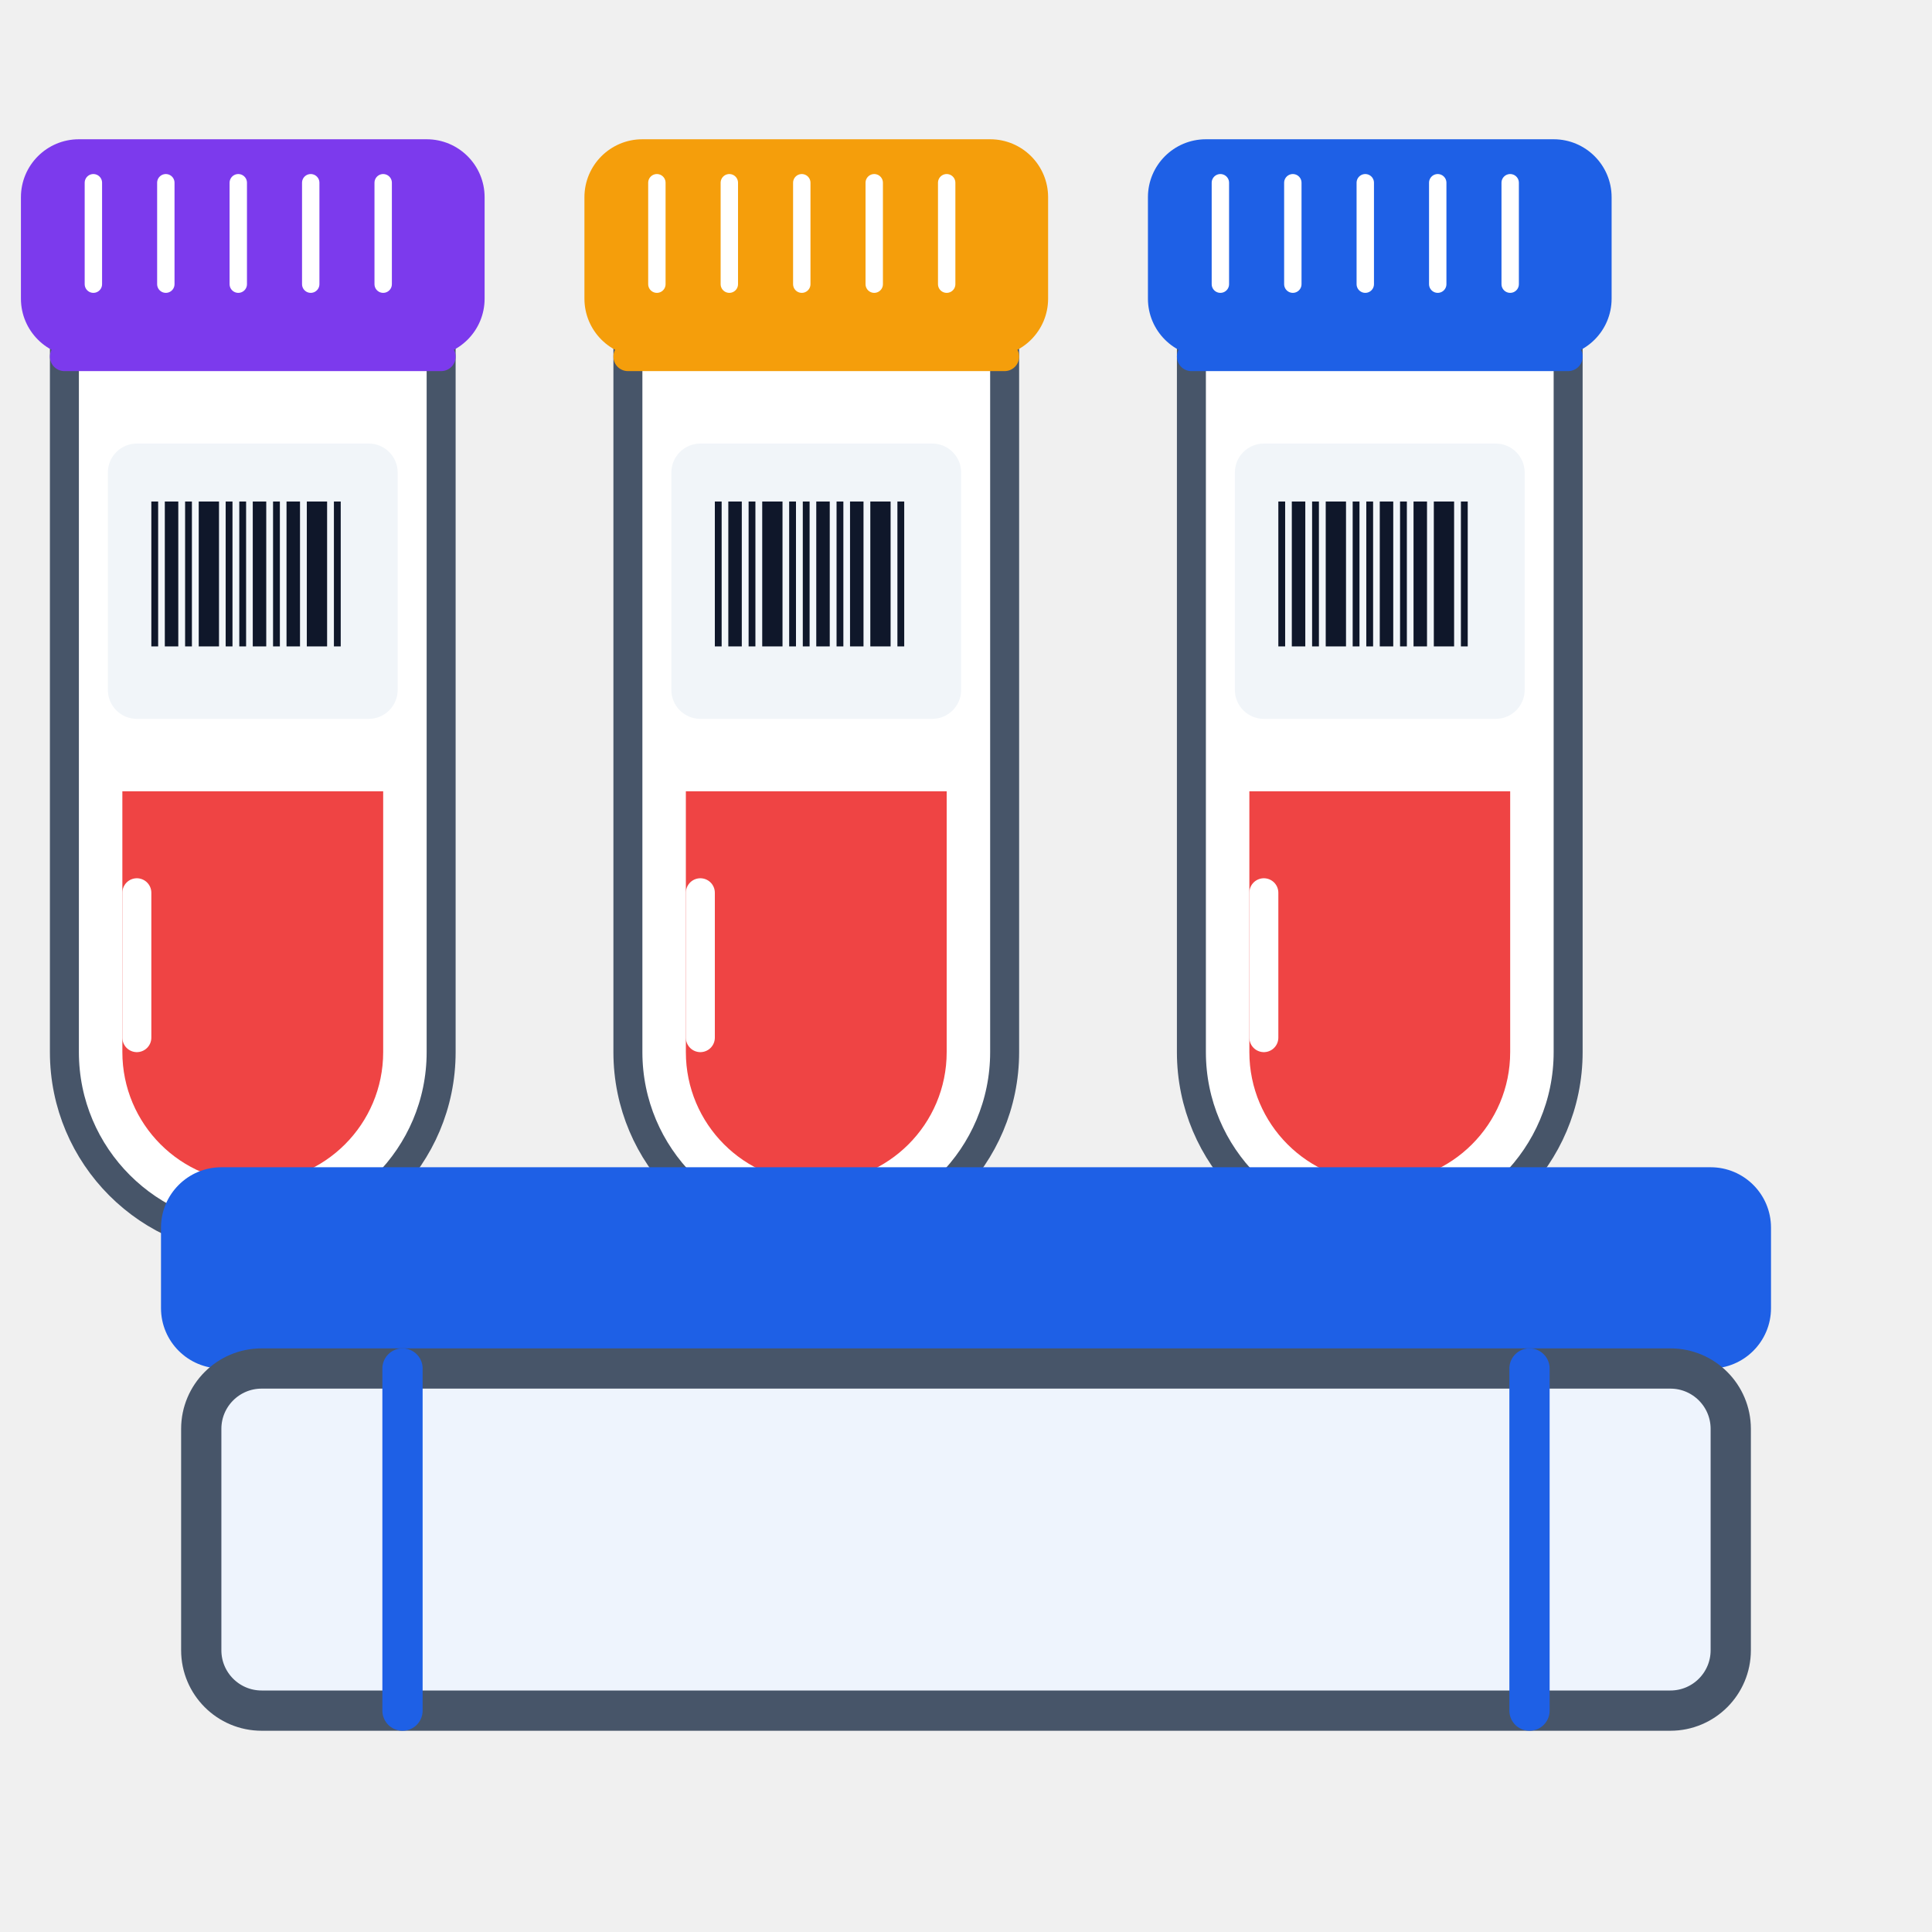
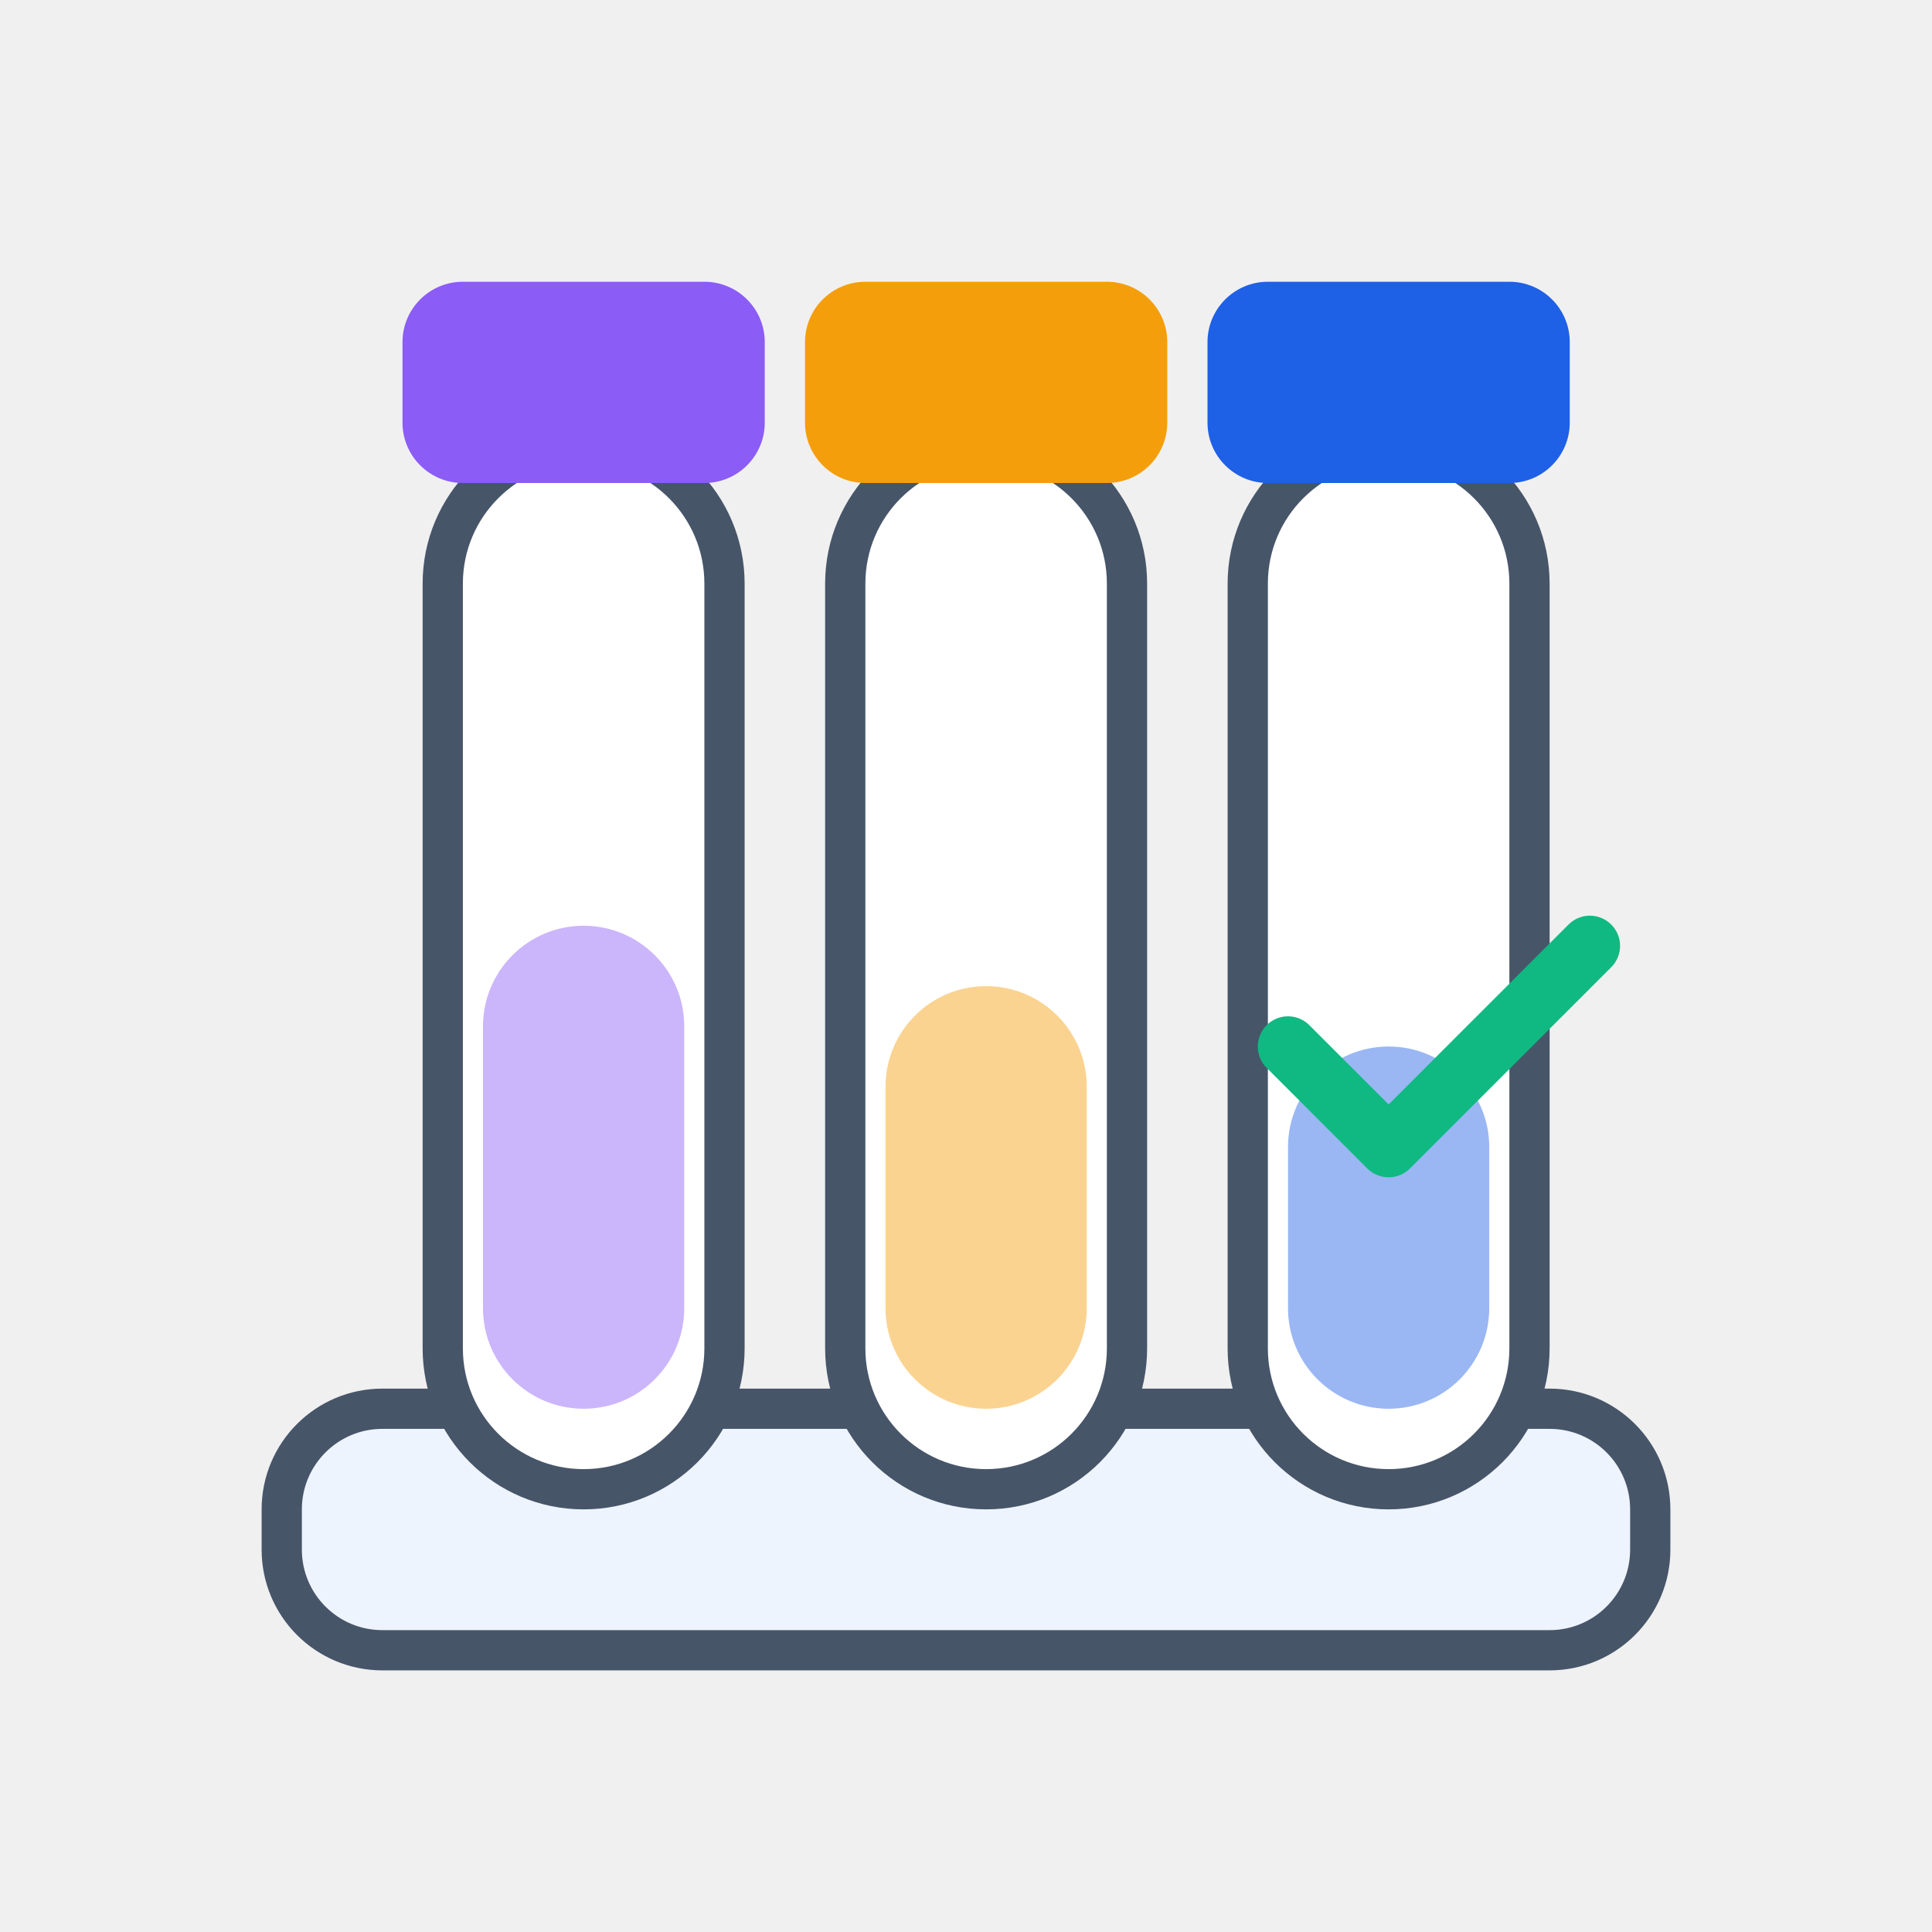
- <svg xmlns="http://www.w3.org/2000/svg" width="96" height="96" viewBox="0 0 96 96" fill="none" stroke-linecap="round" stroke-linejoin="round">
-   <g transform="translate(-22 -1) scale(0.72)">
-     <path d="M35 21h26v53a13 13 0 0 1-26 0Z" fill="#FFFFFF" stroke="#475569" stroke-width="2" />
-     <path d="M39 56h18v18a9 9 0 0 1-18 0Z" fill="#EF4444" stroke="none" stroke-width="2" />
-     <rect x="32" y="11" width="32" height="15" rx="4" fill="#7C3AED" stroke="none" stroke-width="2" />
-     <path d="M35 26H61" fill="none" stroke="#7C3AED" stroke-width="2" />
-     <path d="M37 14L37 21" fill="none" stroke="#FFFFFF" stroke-width="1.2" />
-     <path d="M42 14L42 21" fill="none" stroke="#FFFFFF" stroke-width="1.2" />
-     <path d="M47 14L47 21" fill="none" stroke="#FFFFFF" stroke-width="1.2" />
-     <path d="M52 14L52 21" fill="none" stroke="#FFFFFF" stroke-width="1.2" />
-     <path d="M57 14L57 21" fill="none" stroke="#FFFFFF" stroke-width="1.2" />
-     <rect x="38" y="32" width="20" height="19" rx="2" fill="#F1F5F9" stroke="none" stroke-width="2" />
-     <rect x="41" y="36" width="0.47" height="10" rx="0" fill="#0F172A" stroke="none" stroke-width="2" />
-     <rect x="41.93" y="36" width="0.93" height="10" rx="0" fill="#0F172A" stroke="none" stroke-width="2" />
-     <rect x="43.33" y="36" width="0.47" height="10" rx="0" fill="#0F172A" stroke="none" stroke-width="2" />
-     <rect x="44.27" y="36" width="1.4" height="10" rx="0" fill="#0F172A" stroke="none" stroke-width="2" />
-     <rect x="46.13" y="36" width="0.47" height="10" rx="0" fill="#0F172A" stroke="none" stroke-width="2" />
-     <rect x="47.07" y="36" width="0.47" height="10" rx="0" fill="#0F172A" stroke="none" stroke-width="2" />
-     <rect x="48.0" y="36" width="0.93" height="10" rx="0" fill="#0F172A" stroke="none" stroke-width="2" />
-     <rect x="49.4" y="36" width="0.47" height="10" rx="0" fill="#0F172A" stroke="none" stroke-width="2" />
-     <rect x="50.33" y="36" width="0.93" height="10" rx="0" fill="#0F172A" stroke="none" stroke-width="2" />
-     <rect x="51.73" y="36" width="1.4" height="10" rx="0" fill="#0F172A" stroke="none" stroke-width="2" />
-     <rect x="53.6" y="36" width="0.47" height="10" rx="0" fill="#0F172A" stroke="none" stroke-width="2" />
-     <path d="M40 63L40 73" fill="none" stroke="#FFFFFF" stroke-width="2" />
+ <svg xmlns="http://www.w3.org/2000/svg" viewBox="0 0 96 96" fill="none" role="img" aria-label="tests safe">
+   <rect x="14" y="70" width="68" height="12" rx="5" fill="#EEF4FD" stroke="#475569" stroke-width="2" />
+   <rect x="22" y="22" width="14" height="52" rx="7" fill="#FFFFFF" stroke="#475569" stroke-width="2" />
+   <rect x="20" y="14" width="18" height="10" rx="3" fill="#8B5CF6" />
+   <rect x="42" y="22" width="14" height="52" rx="7" fill="#FFFFFF" stroke="#475569" stroke-width="2" />
+   <rect x="40" y="14" width="18" height="10" rx="3" fill="#F59E0B" />
+   <rect x="62" y="22" width="14" height="52" rx="7" fill="#FFFFFF" stroke="#475569" stroke-width="2" />
+   <rect x="60" y="14" width="18" height="10" rx="3" fill="#1E60E6" />
+   <g>
+     <animateTransform attributeName="transform" type="translate" values="0 0;0 -6;0 0" dur="3s" repeatCount="indefinite" />
+     <rect x="24" y="46" width="10" height="24" rx="5" fill="#8B5CF6" opacity=".45" />
+     <rect x="44" y="49" width="10" height="21" rx="5" fill="#F59E0B" opacity=".45" />
+     <rect x="64" y="52" width="10" height="18" rx="5" fill="#1E60E6" opacity=".45" />
  </g>
-   <g transform="translate(6 -1) scale(0.72)">
-     <path d="M35 21h26v53a13 13 0 0 1-26 0Z" fill="#FFFFFF" stroke="#475569" stroke-width="2" />
-     <path d="M39 56h18v18a9 9 0 0 1-18 0Z" fill="#EF4444" stroke="none" stroke-width="2" />
-     <rect x="32" y="11" width="32" height="15" rx="4" fill="#F59E0B" stroke="none" stroke-width="2" />
-     <path d="M35 26H61" fill="none" stroke="#F59E0B" stroke-width="2" />
-     <path d="M37 14L37 21" fill="none" stroke="#FFFFFF" stroke-width="1.2" />
-     <path d="M42 14L42 21" fill="none" stroke="#FFFFFF" stroke-width="1.2" />
-     <path d="M47 14L47 21" fill="none" stroke="#FFFFFF" stroke-width="1.2" />
-     <path d="M52 14L52 21" fill="none" stroke="#FFFFFF" stroke-width="1.2" />
-     <path d="M57 14L57 21" fill="none" stroke="#FFFFFF" stroke-width="1.2" />
-     <rect x="38" y="32" width="20" height="19" rx="2" fill="#F1F5F9" stroke="none" stroke-width="2" />
-     <rect x="41" y="36" width="0.47" height="10" rx="0" fill="#0F172A" stroke="none" stroke-width="2" />
-     <rect x="41.93" y="36" width="0.93" height="10" rx="0" fill="#0F172A" stroke="none" stroke-width="2" />
-     <rect x="43.33" y="36" width="0.47" height="10" rx="0" fill="#0F172A" stroke="none" stroke-width="2" />
-     <rect x="44.27" y="36" width="1.4" height="10" rx="0" fill="#0F172A" stroke="none" stroke-width="2" />
-     <rect x="46.13" y="36" width="0.47" height="10" rx="0" fill="#0F172A" stroke="none" stroke-width="2" />
-     <rect x="47.07" y="36" width="0.47" height="10" rx="0" fill="#0F172A" stroke="none" stroke-width="2" />
-     <rect x="48.0" y="36" width="0.93" height="10" rx="0" fill="#0F172A" stroke="none" stroke-width="2" />
-     <rect x="49.4" y="36" width="0.47" height="10" rx="0" fill="#0F172A" stroke="none" stroke-width="2" />
-     <rect x="50.33" y="36" width="0.93" height="10" rx="0" fill="#0F172A" stroke="none" stroke-width="2" />
-     <rect x="51.73" y="36" width="1.4" height="10" rx="0" fill="#0F172A" stroke="none" stroke-width="2" />
-     <rect x="53.6" y="36" width="0.47" height="10" rx="0" fill="#0F172A" stroke="none" stroke-width="2" />
-     <path d="M40 63L40 73" fill="none" stroke="#FFFFFF" stroke-width="2" />
-   </g>
-   <g transform="translate(34 -1) scale(0.72)">
-     <path d="M35 21h26v53a13 13 0 0 1-26 0Z" fill="#FFFFFF" stroke="#475569" stroke-width="2" />
-     <path d="M39 56h18v18a9 9 0 0 1-18 0Z" fill="#EF4444" stroke="none" stroke-width="2" />
-     <rect x="32" y="11" width="32" height="15" rx="4" fill="#1E60E6" stroke="none" stroke-width="2" />
-     <path d="M35 26H61" fill="none" stroke="#1E60E6" stroke-width="2" />
-     <path d="M37 14L37 21" fill="none" stroke="#FFFFFF" stroke-width="1.2" />
-     <path d="M42 14L42 21" fill="none" stroke="#FFFFFF" stroke-width="1.2" />
-     <path d="M47 14L47 21" fill="none" stroke="#FFFFFF" stroke-width="1.2" />
-     <path d="M52 14L52 21" fill="none" stroke="#FFFFFF" stroke-width="1.2" />
-     <path d="M57 14L57 21" fill="none" stroke="#FFFFFF" stroke-width="1.2" />
-     <rect x="38" y="32" width="20" height="19" rx="2" fill="#F1F5F9" stroke="none" stroke-width="2" />
-     <rect x="41" y="36" width="0.47" height="10" rx="0" fill="#0F172A" stroke="none" stroke-width="2" />
-     <rect x="41.93" y="36" width="0.93" height="10" rx="0" fill="#0F172A" stroke="none" stroke-width="2" />
-     <rect x="43.33" y="36" width="0.47" height="10" rx="0" fill="#0F172A" stroke="none" stroke-width="2" />
-     <rect x="44.27" y="36" width="1.4" height="10" rx="0" fill="#0F172A" stroke="none" stroke-width="2" />
-     <rect x="46.13" y="36" width="0.47" height="10" rx="0" fill="#0F172A" stroke="none" stroke-width="2" />
-     <rect x="47.07" y="36" width="0.47" height="10" rx="0" fill="#0F172A" stroke="none" stroke-width="2" />
-     <rect x="48.0" y="36" width="0.93" height="10" rx="0" fill="#0F172A" stroke="none" stroke-width="2" />
-     <rect x="49.4" y="36" width="0.47" height="10" rx="0" fill="#0F172A" stroke="none" stroke-width="2" />
-     <rect x="50.33" y="36" width="0.93" height="10" rx="0" fill="#0F172A" stroke="none" stroke-width="2" />
-     <rect x="51.73" y="36" width="1.4" height="10" rx="0" fill="#0F172A" stroke="none" stroke-width="2" />
-     <rect x="53.6" y="36" width="0.47" height="10" rx="0" fill="#0F172A" stroke="none" stroke-width="2" />
-     <path d="M40 63L40 73" fill="none" stroke="#FFFFFF" stroke-width="2" />
-   </g>
-   <rect x="8" y="58" width="80" height="10" rx="3" fill="#1E60E6" stroke="none" stroke-width="2" />
-   <rect x="10" y="68" width="76" height="17" rx="3" fill="#EEF4FD" stroke="#475569" stroke-width="2" />
-   <path d="M20 68L20 85" fill="none" stroke="#1E60E6" stroke-width="2" />
-   <path d="M76 68L76 85" fill="none" stroke="#1E60E6" stroke-width="2" />
+   <path d="M64 52 l5 5 l10 -10" stroke="#10B981" stroke-width="3" stroke-linecap="round" stroke-linejoin="round" />
</svg>
